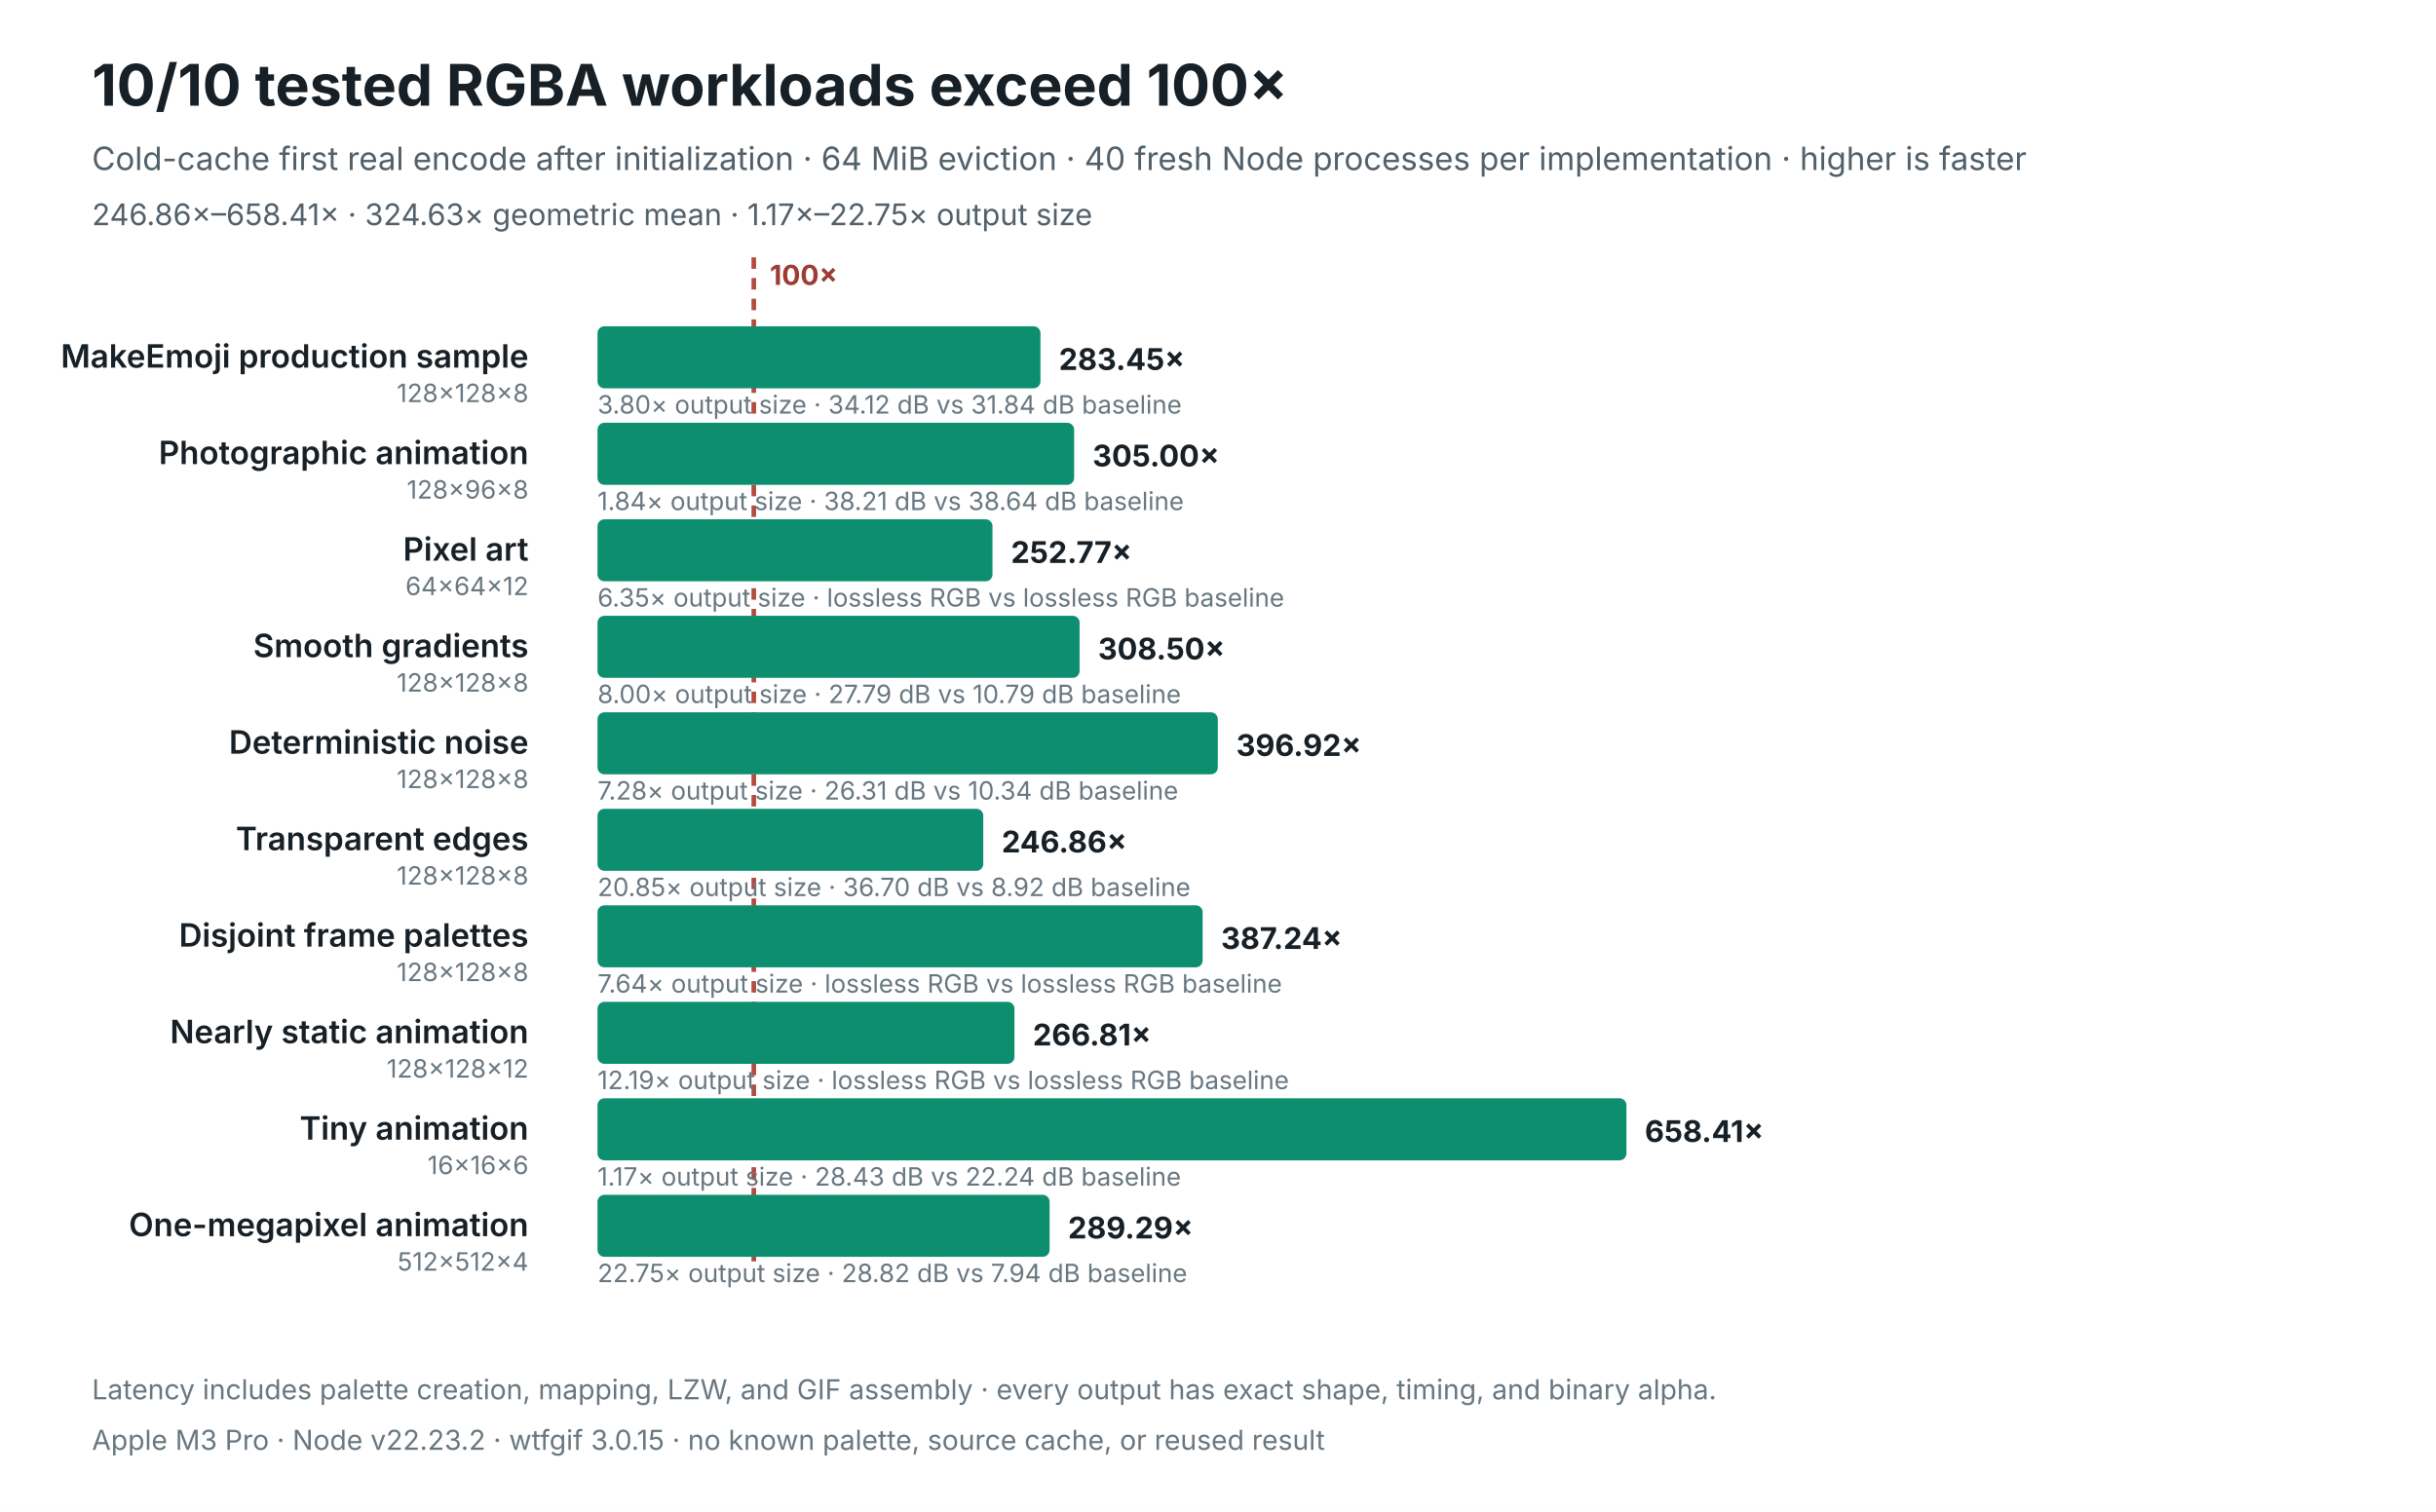
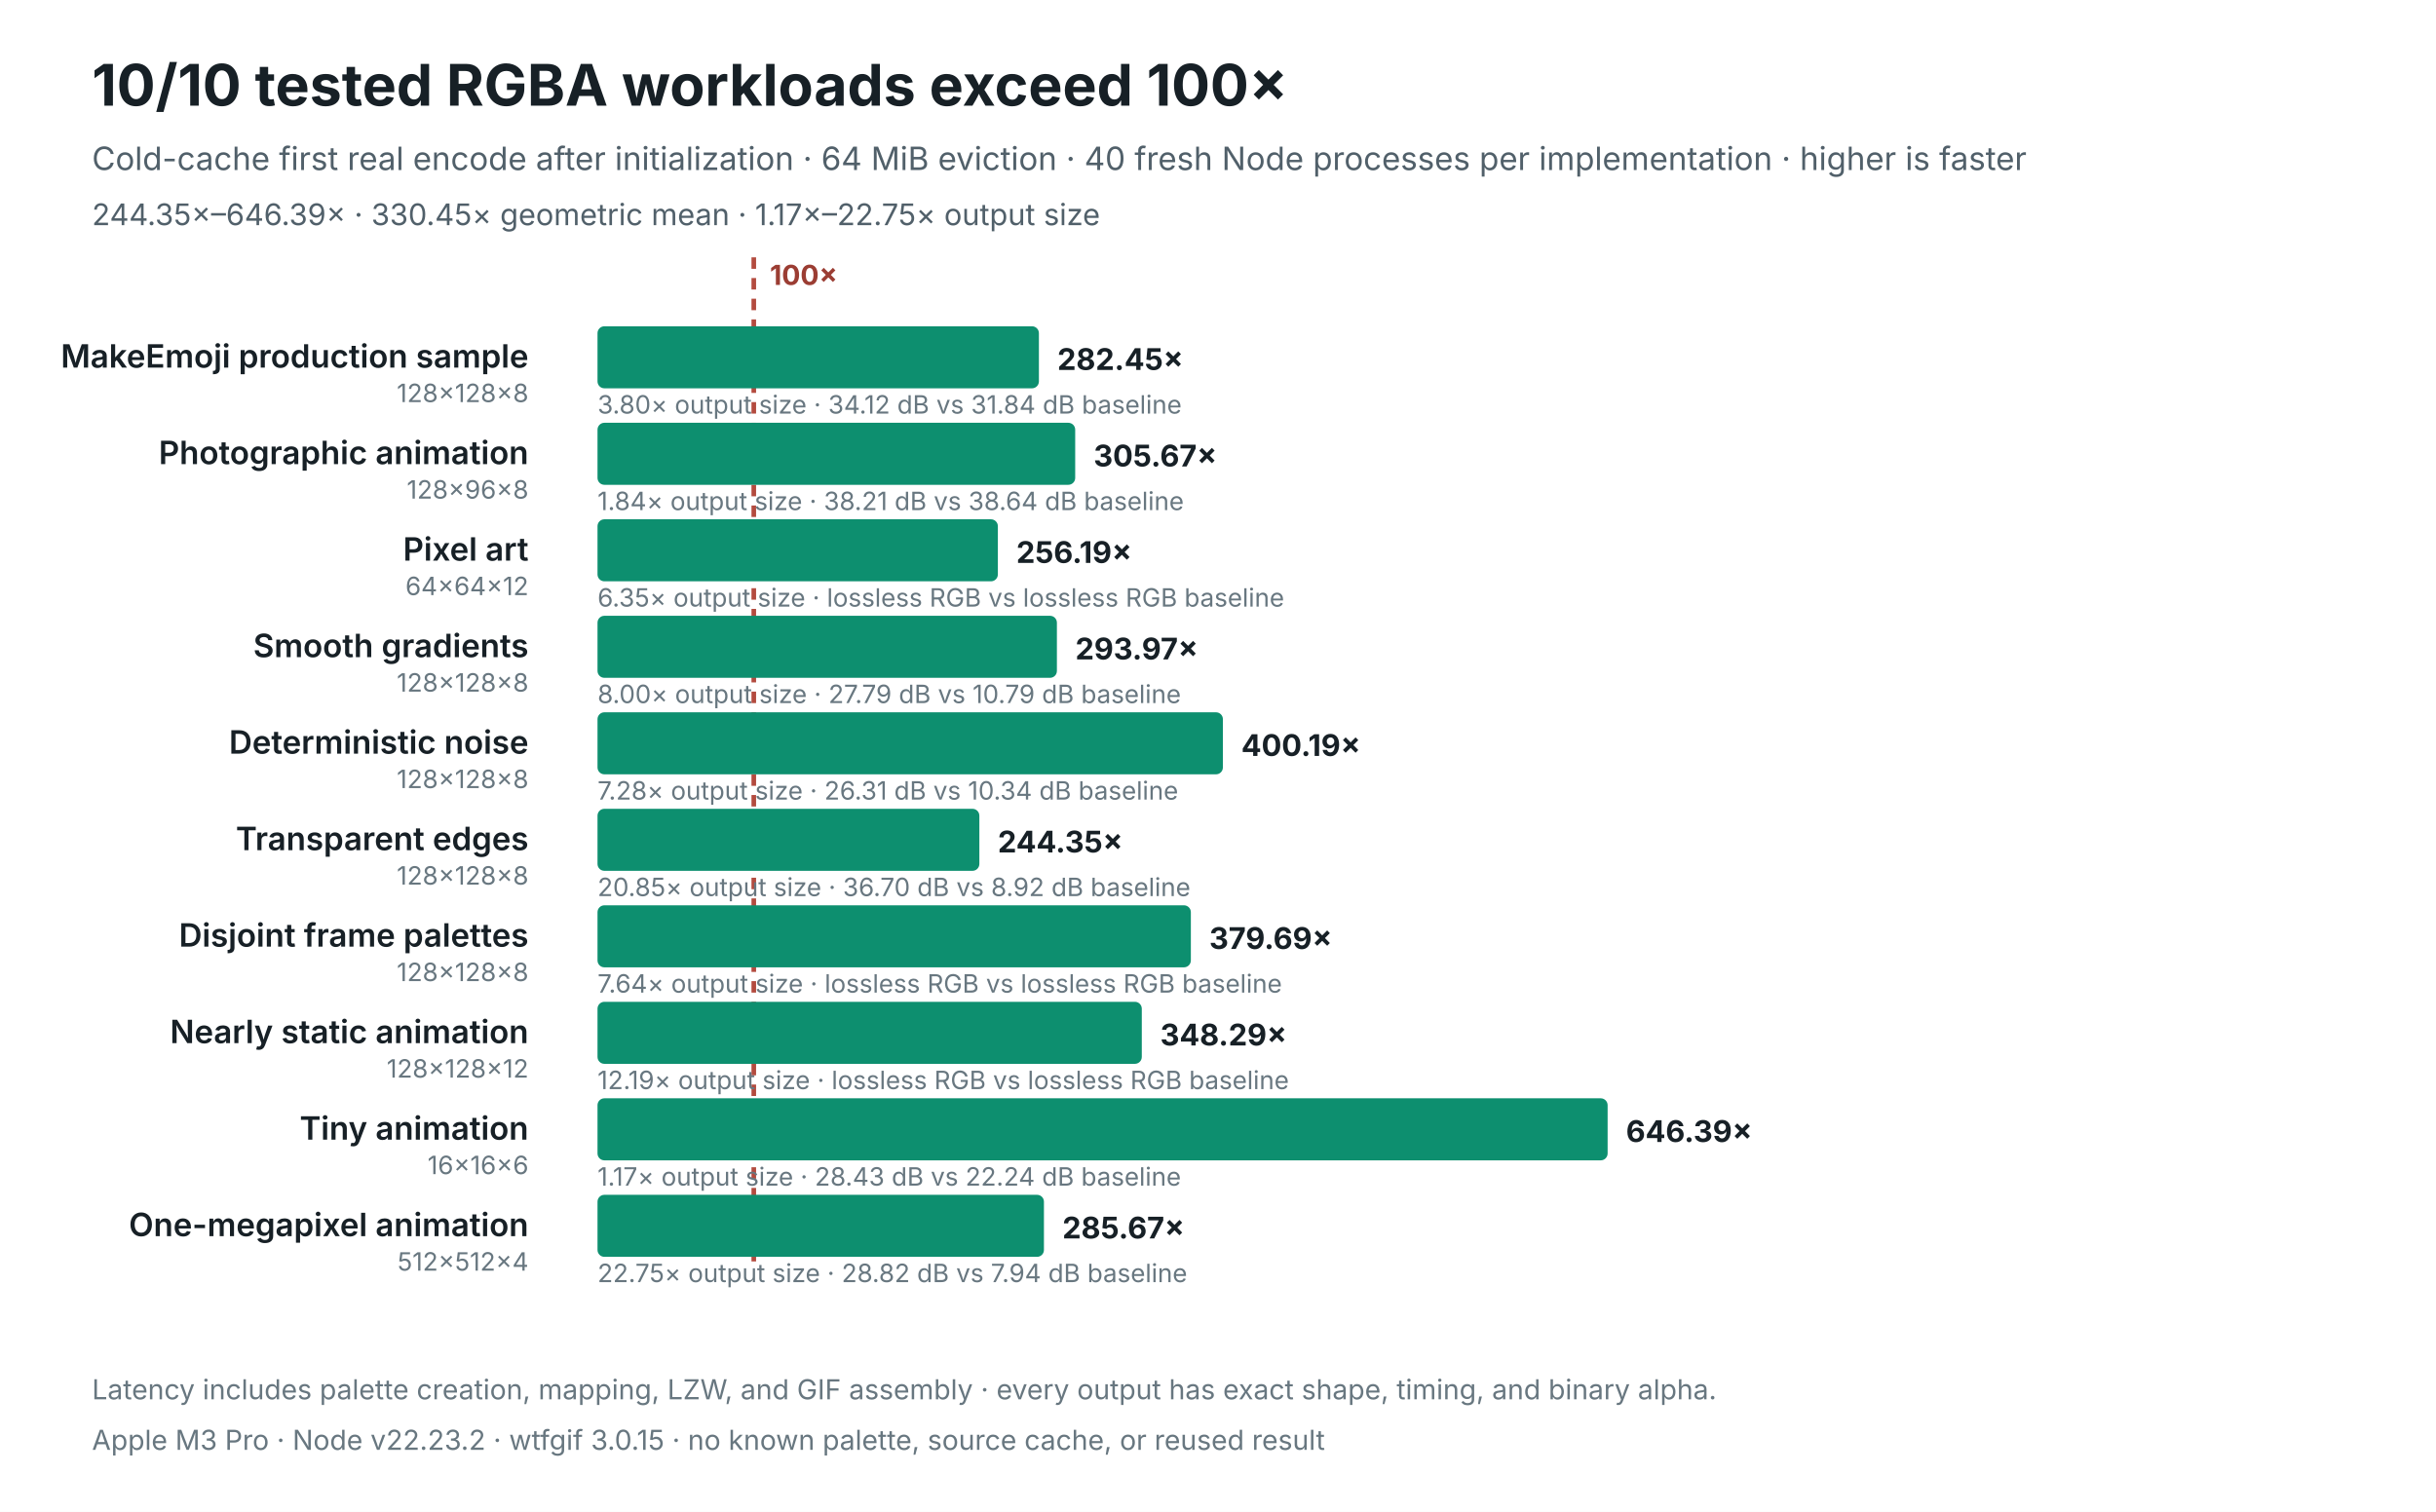
<svg xmlns="http://www.w3.org/2000/svg" width="1060" height="658" viewBox="0 0 1060 658" role="img" aria-labelledby="title desc">
  <rect width="100%" height="100%" fill="#ffffff" />
  <g font-family="ui-sans-serif, -apple-system, BlinkMacSystemFont, Segoe UI, sans-serif" fill="#172026">
    <text x="40" y="46" font-size="25" font-weight="700">10/10 tested RGBA workloads exceed 100×</text>
    <text x="40" y="74" font-size="14" fill="#51606a">Cold-cache first real encode after initialization · 64 MiB eviction · 40 fresh Node processes per implementation · higher is faster</text>
-     <text x="40" y="98" font-size="13" fill="#51606a">246.86×–658.41× · 324.63× geometric mean · 1.17×–22.75× output size</text>
+     <text x="40" y="98" font-size="13" fill="#51606a">244.35×–646.39× · 330.45× geometric mean · 1.17×–22.75× output size</text>
    <line x1="328" y1="112" x2="328" y2="552" stroke="#b34b3f" stroke-width="2" stroke-dasharray="5 4" />
    <text x="335" y="124" font-size="12" font-weight="700" fill="#9b3d33">100×</text>
    <text x="230" y="160" text-anchor="end" font-size="14" font-weight="600">MakeEmoji production sample</text>
    <text x="230" y="175" text-anchor="end" font-size="11" fill="#687780">128×128×8</text>
-     <rect x="260" y="142" width="192.75" height="27" rx="3" fill="#0d8f6f" />
-     <text x="460.75" y="161" font-size="13" font-weight="700">283.45×</text>
+     <rect x="260" y="142" width="192.07" height="27" rx="3" fill="#0d8f6f" />
+     <text x="460.07" y="161" font-size="13" font-weight="700">282.45×</text>
    <text x="260" y="180" font-size="11" fill="#687780">3.80× output size · 34.12 dB vs 31.84 dB baseline</text>
    <text x="230" y="202" text-anchor="end" font-size="14" font-weight="600">Photographic animation</text>
    <text x="230" y="217" text-anchor="end" font-size="11" fill="#687780">128×96×8</text>
-     <rect x="260" y="184" width="207.4" height="27" rx="3" fill="#0d8f6f" />
-     <text x="475.4" y="203" font-size="13" font-weight="700">305.00×</text>
+     <rect x="260" y="184" width="207.86" height="27" rx="3" fill="#0d8f6f" />
+     <text x="475.86" y="203" font-size="13" font-weight="700">305.67×</text>
    <text x="260" y="222" font-size="11" fill="#687780">1.84× output size · 38.21 dB vs 38.64 dB baseline</text>
    <text x="230" y="244" text-anchor="end" font-size="14" font-weight="600">Pixel art</text>
    <text x="230" y="259" text-anchor="end" font-size="11" fill="#687780">64×64×12</text>
-     <rect x="260" y="226" width="171.88" height="27" rx="3" fill="#0d8f6f" />
-     <text x="439.88" y="245" font-size="13" font-weight="700">252.77×</text>
+     <rect x="260" y="226" width="174.21" height="27" rx="3" fill="#0d8f6f" />
+     <text x="442.21" y="245" font-size="13" font-weight="700">256.19×</text>
    <text x="260" y="264" font-size="11" fill="#687780">6.35× output size · lossless RGB vs lossless RGB baseline</text>
    <text x="230" y="286" text-anchor="end" font-size="14" font-weight="600">Smooth gradients</text>
    <text x="230" y="301" text-anchor="end" font-size="11" fill="#687780">128×128×8</text>
-     <rect x="260" y="268" width="209.78" height="27" rx="3" fill="#0d8f6f" />
-     <text x="477.78" y="287" font-size="13" font-weight="700">308.50×</text>
+     <rect x="260" y="268" width="199.9" height="27" rx="3" fill="#0d8f6f" />
+     <text x="467.9" y="287" font-size="13" font-weight="700">293.97×</text>
    <text x="260" y="306" font-size="11" fill="#687780">8.00× output size · 27.79 dB vs 10.79 dB baseline</text>
    <text x="230" y="328" text-anchor="end" font-size="14" font-weight="600">Deterministic noise</text>
    <text x="230" y="343" text-anchor="end" font-size="11" fill="#687780">128×128×8</text>
-     <rect x="260" y="310" width="269.91" height="27" rx="3" fill="#0d8f6f" />
-     <text x="537.91" y="329" font-size="13" font-weight="700">396.92×</text>
+     <rect x="260" y="310" width="272.13" height="27" rx="3" fill="#0d8f6f" />
+     <text x="540.13" y="329" font-size="13" font-weight="700">400.19×</text>
    <text x="260" y="348" font-size="11" fill="#687780">7.28× output size · 26.31 dB vs 10.34 dB baseline</text>
    <text x="230" y="370" text-anchor="end" font-size="14" font-weight="600">Transparent edges</text>
    <text x="230" y="385" text-anchor="end" font-size="11" fill="#687780">128×128×8</text>
-     <rect x="260" y="352" width="167.86" height="27" rx="3" fill="#0d8f6f" />
-     <text x="435.86" y="371" font-size="13" font-weight="700">246.86×</text>
+     <rect x="260" y="352" width="166.16" height="27" rx="3" fill="#0d8f6f" />
+     <text x="434.16" y="371" font-size="13" font-weight="700">244.35×</text>
    <text x="260" y="390" font-size="11" fill="#687780">20.85× output size · 36.70 dB vs 8.92 dB baseline</text>
    <text x="230" y="412" text-anchor="end" font-size="14" font-weight="600">Disjoint frame palettes</text>
    <text x="230" y="427" text-anchor="end" font-size="11" fill="#687780">128×128×8</text>
-     <rect x="260" y="394" width="263.32" height="27" rx="3" fill="#0d8f6f" />
-     <text x="531.32" y="413" font-size="13" font-weight="700">387.24×</text>
+     <rect x="260" y="394" width="258.19" height="27" rx="3" fill="#0d8f6f" />
+     <text x="526.19" y="413" font-size="13" font-weight="700">379.69×</text>
    <text x="260" y="432" font-size="11" fill="#687780">7.64× output size · lossless RGB vs lossless RGB baseline</text>
    <text x="230" y="454" text-anchor="end" font-size="14" font-weight="600">Nearly static animation</text>
    <text x="230" y="469" text-anchor="end" font-size="11" fill="#687780">128×128×12</text>
-     <rect x="260" y="436" width="181.43" height="27" rx="3" fill="#0d8f6f" />
-     <text x="449.43" y="455" font-size="13" font-weight="700">266.81×</text>
+     <rect x="260" y="436" width="236.84" height="27" rx="3" fill="#0d8f6f" />
+     <text x="504.84" y="455" font-size="13" font-weight="700">348.29×</text>
    <text x="260" y="474" font-size="11" fill="#687780">12.19× output size · lossless RGB vs lossless RGB baseline</text>
    <text x="230" y="496" text-anchor="end" font-size="14" font-weight="600">Tiny animation</text>
    <text x="230" y="511" text-anchor="end" font-size="11" fill="#687780">16×16×6</text>
-     <rect x="260" y="478" width="447.72" height="27" rx="3" fill="#0d8f6f" />
-     <text x="715.72" y="497" font-size="13" font-weight="700">658.41×</text>
+     <rect x="260" y="478" width="439.54" height="27" rx="3" fill="#0d8f6f" />
+     <text x="707.54" y="497" font-size="13" font-weight="700">646.39×</text>
    <text x="260" y="516" font-size="11" fill="#687780">1.17× output size · 28.43 dB vs 22.24 dB baseline</text>
    <text x="230" y="538" text-anchor="end" font-size="14" font-weight="600">One-megapixel animation</text>
    <text x="230" y="553" text-anchor="end" font-size="11" fill="#687780">512×512×4</text>
-     <rect x="260" y="520" width="196.72" height="27" rx="3" fill="#0d8f6f" />
-     <text x="464.72" y="539" font-size="13" font-weight="700">289.29×</text>
+     <rect x="260" y="520" width="194.26" height="27" rx="3" fill="#0d8f6f" />
+     <text x="462.26" y="539" font-size="13" font-weight="700">285.67×</text>
    <text x="260" y="558" font-size="11" fill="#687780">22.75× output size · 28.82 dB vs 7.94 dB baseline</text>
    <text x="40" y="609" font-size="12" fill="#687780">Latency includes palette creation, mapping, LZW, and GIF assembly · every output has exact shape, timing, and binary alpha.</text>
    <text x="40" y="631" font-size="12" fill="#687780">Apple M3 Pro · Node v22.23.2 · wtfgif 3.0.15 · no known palette, source cache, or reused result</text>
  </g>
</svg>
